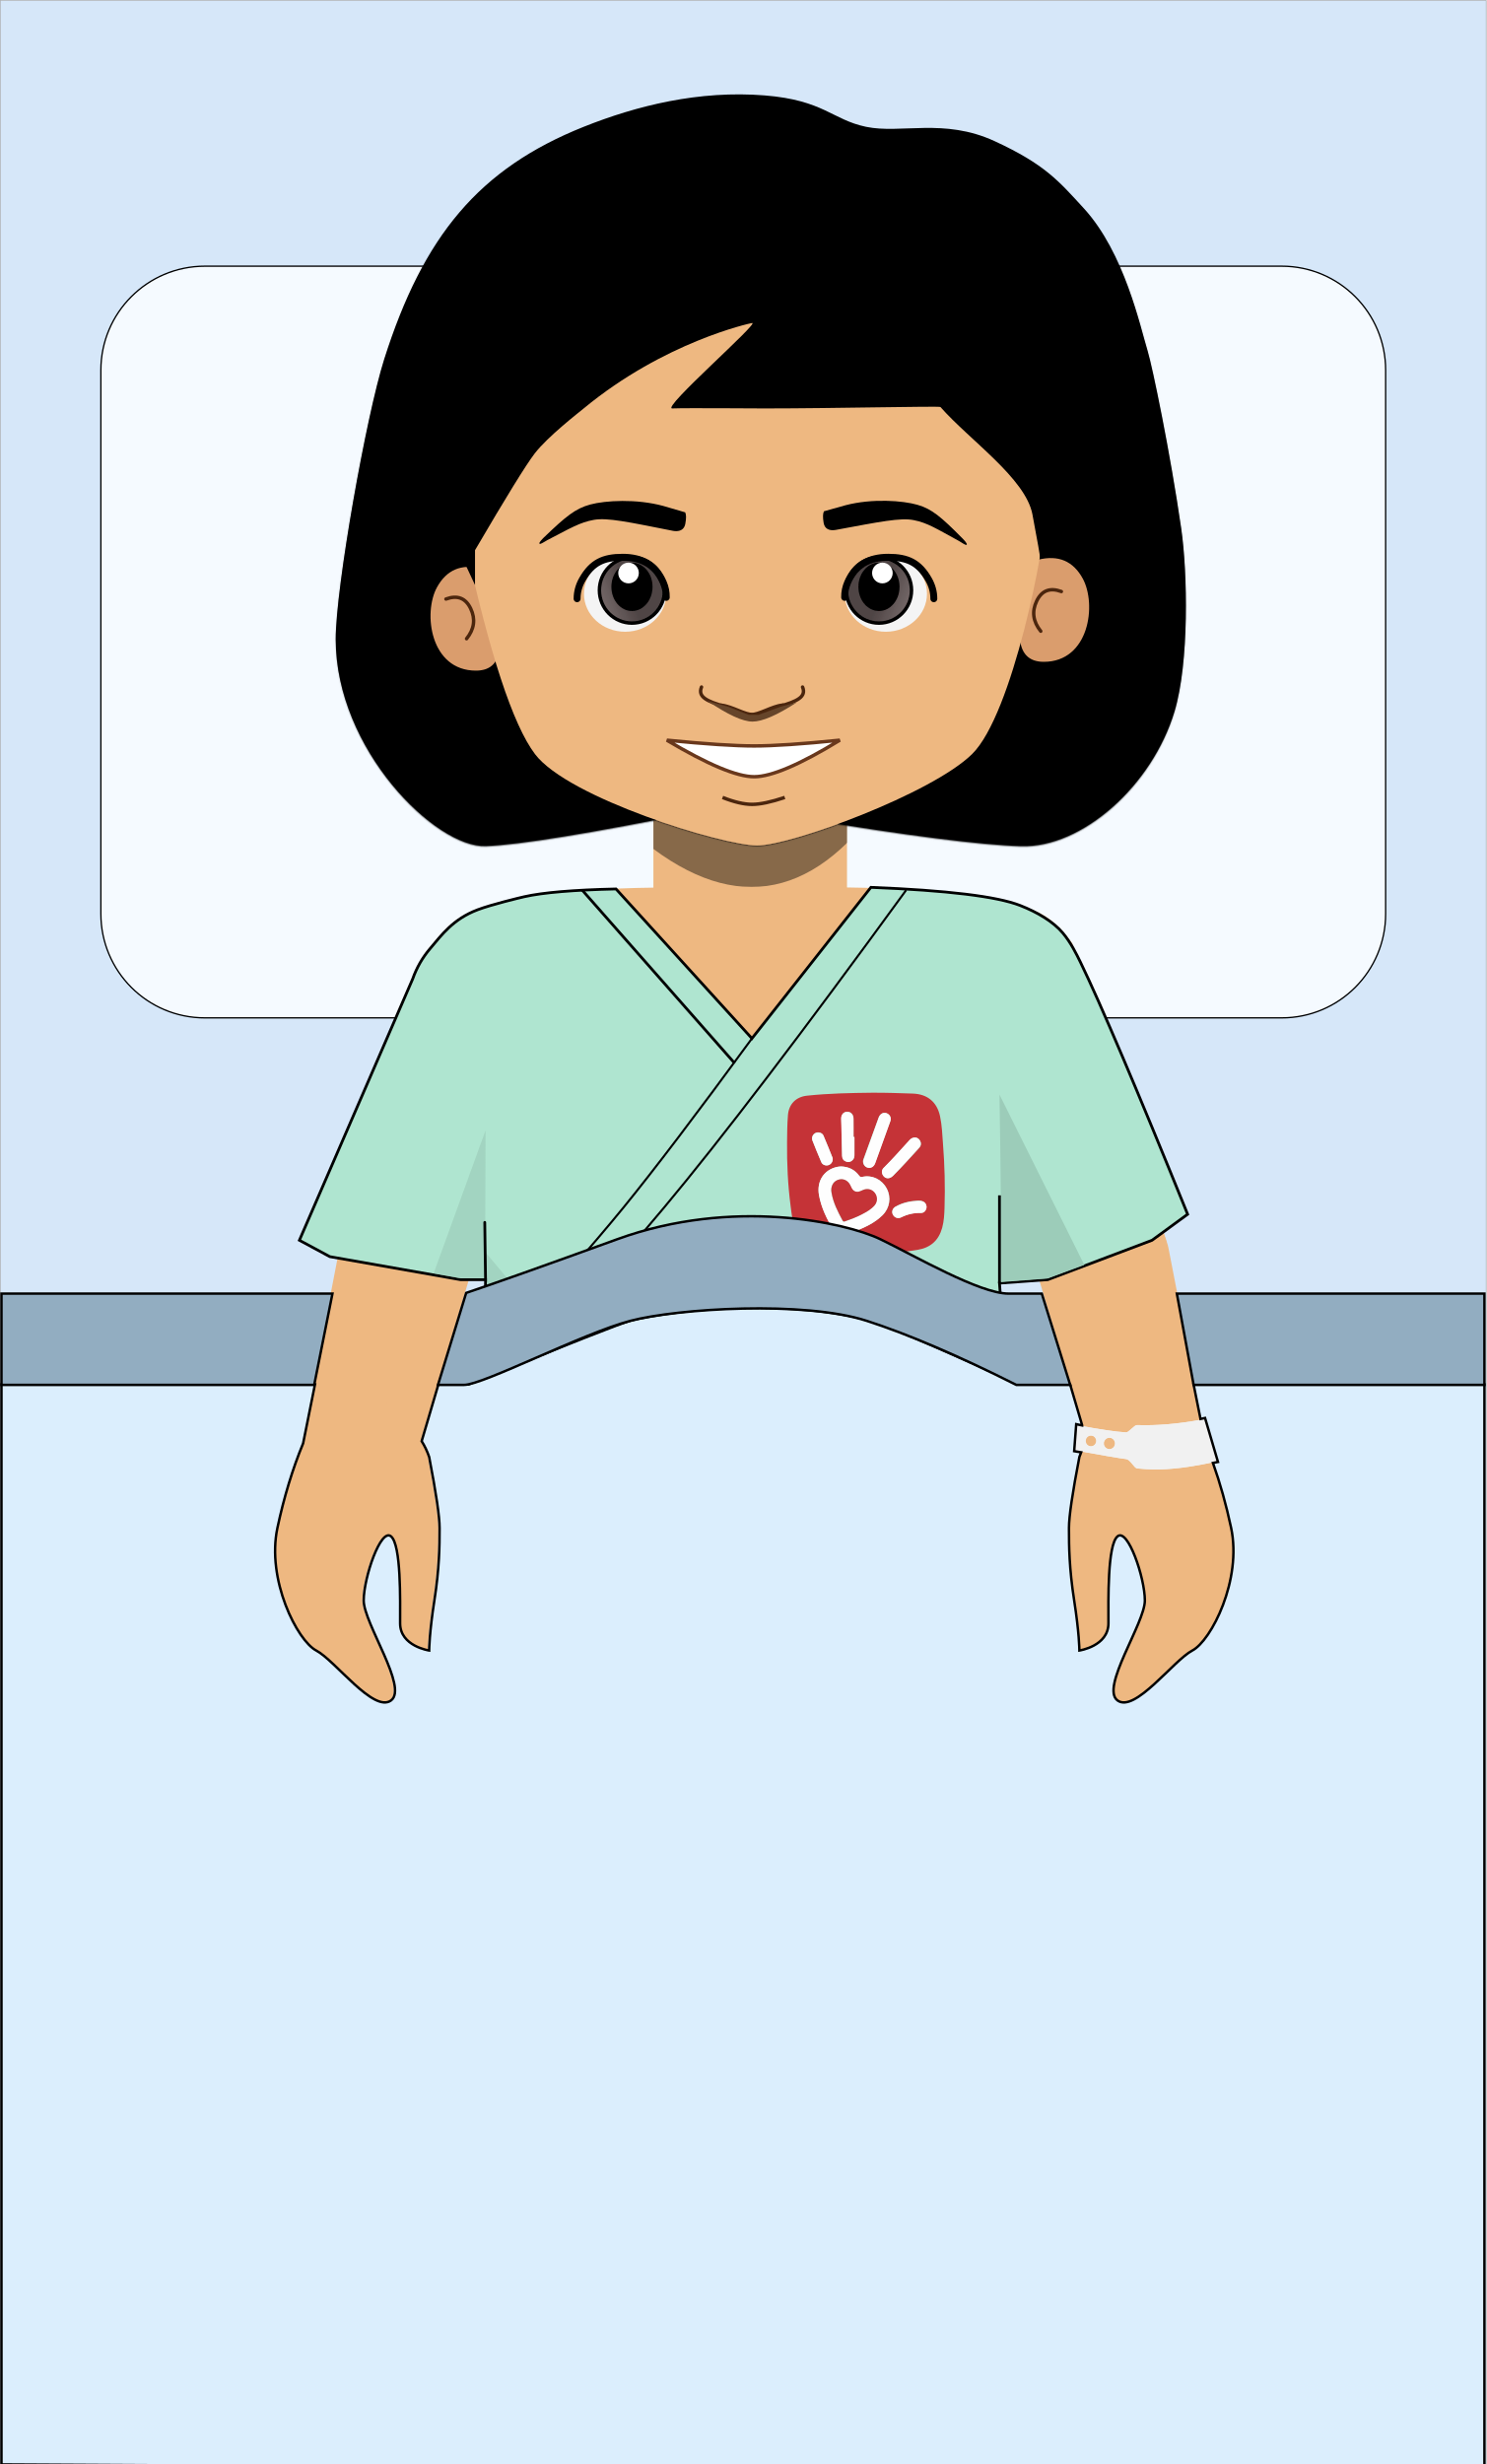
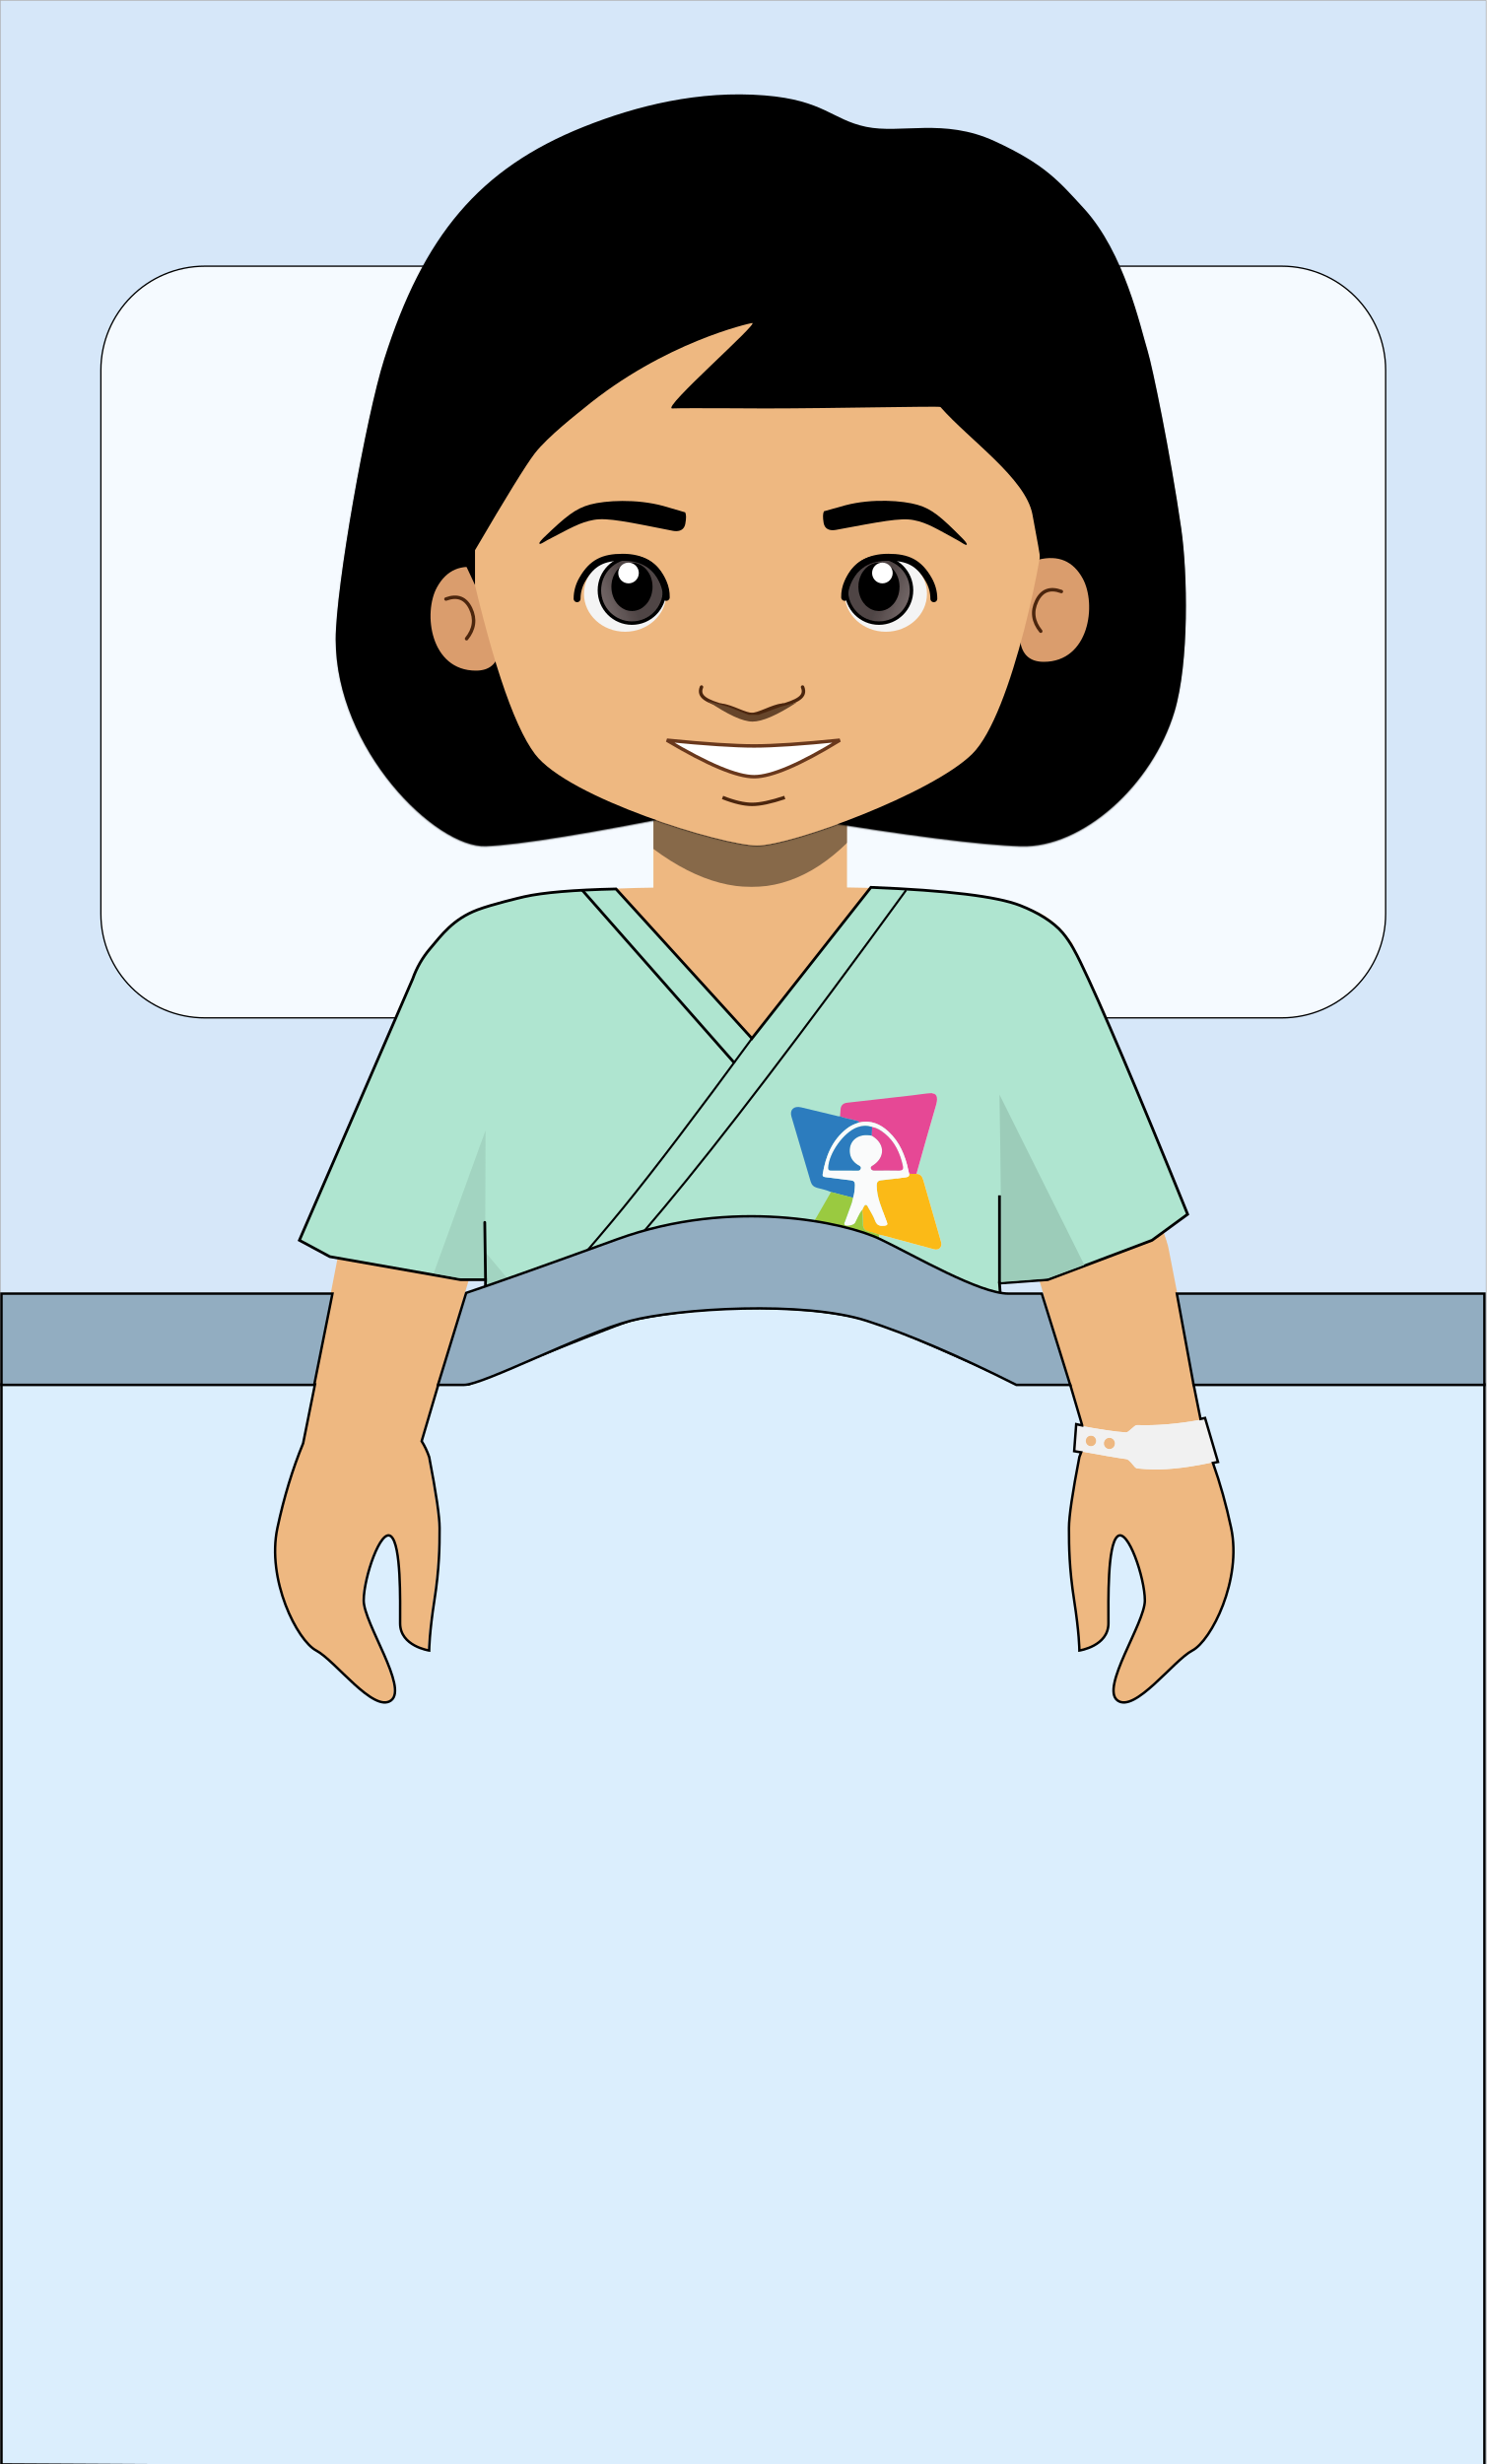
<svg xmlns="http://www.w3.org/2000/svg" xmlns:xlink="http://www.w3.org/1999/xlink" width="100%" height="100%" viewBox="0 0 3024 5012" version="1.1">
  <defs>
    <path d="M0,0 L393.893,0 L393.893,323.327 C324.68,386.718 258.525,418.413 195.429,418.413 C132.332,418.413 67.189,386.718 0,323.327 L0,0 Z" id="path-1" />
    <filter x="-0.7%" y="-0.8%" width="101.4%" height="101.6%" filterUnits="objectBoundingBox" id="filter-3">
      <feOffset dx="0" dy="2" in="SourceAlpha" result="shadowOffsetOuter1" />
      <feGaussianBlur stdDeviation="2" in="shadowOffsetOuter1" result="shadowBlurOuter1" />
      <feColorMatrix values="0 0 0 0 0   0 0 0 0 0   0 0 0 0 0  0 0 0 0.5 0" type="matrix" in="shadowBlurOuter1" result="shadowMatrixOuter1" />
      <feMerge>
        <feMergeNode in="shadowMatrixOuter1" />
        <feMergeNode in="SourceGraphic" />
      </feMerge>
    </filter>
    <linearGradient x1="113.36%" y1="89.585%" x2="50%" y2="64.002%" id="linearGradient-4">
      <stop stop-color="#877A7A" offset="0%" />
      <stop stop-color="#4F4545" offset="100%" />
    </linearGradient>
    <path d="M644.137,3.286 L920.695,307.413 L1162.74,0 C1317.797,6.153 1418.967,18.435 1466.251,36.848 C1501.159,50.441 1533.815,69.798 1553.247,92.972 C1569.219,112.021 1580.633,135.016 1589.187,152.601 C1629.292,235.05 1701.923,405.84 1807.082,664.974 L1734.676,717.873 L1522.464,798.058 L1424.306,805.062 C1443.768,1064.789 1457.75,1281.362 1466.251,1454.779 C1474.751,1628.196 1484.12,1887.983 1494.357,2234.14 C1239.733,2265.43 1091.758,2281.075 1050.431,2281.075 C988.441,2281.075 865.809,2281.075 819.802,2281.075 C789.131,2281.075 639.23,2265.43 370.099,2234.14 C369.065,1885.935 369.065,1626.148 370.099,1454.779 C371.133,1283.41 374.022,1064.503 378.765,798.058 L327.94,798.058 L61.855,751.187 L0,717.873 L230.457,186.386 C238.59,163.433 250.406,142.847 265.905,124.63 C289.153,97.304 312.344,64.543 362.807,45.531 C391.068,34.883 448.061,21.188 457.515,19.067 C495.783,10.48 557.99,5.22 644.137,3.286 Z" id="path-5" />
  </defs>
  <g id="Teammates_Atlanta_Characters_Child4_Bed_Full" stroke="none" stroke-width="1" fill="none" fill-rule="evenodd">
    <g id="Bed" transform="translate(0, 0.392751)">
      <rect id="Rectangle" stroke="#979797" fill="#D6E7F9" x="0.5" y="0.5" width="3023" height="5014" />
      <g id="Group-7" transform="translate(3, 191.6072)">
        <rect id="Rectangle" stroke="#000000" stroke-width="2.678" fill="#F5FAFF" x="202.233" y="349.441" width="2613.794" height="1528.992" rx="211.542" />
        <g id="Child_4-Copy-2" transform="translate(321, 0)">
          <g id="Body" transform="translate(233, 0)">
            <g id="Neck" transform="translate(772.3197, 1415.263)">
              <mask id="mask-2" fill="white">
                <use xlink:href="#path-1" />
              </mask>
              <use id="Rectangle" fill="#EEB881" xlink:href="#path-1" />
              <path d="M-77.372,-84.346 L429.062,-84.346 L437.027,59.415 C363.593,151.096 284.445,196.936 199.58,196.936 C114.716,196.936 24.743,151.096 -70.338,59.415 L-77.372,-84.346 Z" id="Rectangle" fill="#000000" opacity="0.43" style="mix-blend-mode: multiply;" mask="url(#mask-2)" />
            </g>
            <g id="Head" filter="url(#filter-3)" transform="translate(126.018, 0)">
              <g>
                <path d="M872.915,2.132 C738.794,-8.716 611.393,23.246 504.528,65.947 C292.063,150.842 178.485,287.151 98.64,538.712 C61.929,654.375 0,1002.931 0,1108.035 C0,1332.021 203.289,1532.729 305.431,1528.828 C373.526,1526.228 517.708,1502.851 737.977,1458.698 L790.85,538.712 L853.932,422.244 L1186.938,589.603 L951.154,1472.662 C1163.189,1507.609 1310.864,1526.383 1394.18,1528.983 C1519.153,1532.883 1661.503,1405.147 1706.532,1254.703 C1736.28,1155.318 1733.193,973.549 1719.972,882.174 C1697.755,728.625 1661.36,553.095 1651.793,521.829 C1636.793,472.805 1604.851,322.112 1521.713,231.582 C1471.29,176.676 1443.194,142.401 1340.149,94.977 C1237.104,47.552 1149.649,80.851 1078.797,65.947 C1009.751,51.422 993.025,11.847 872.915,2.132 Z" id="Hair" fill="#000000" />
                <g transform="translate(192.8783, 324.3251)">
                  <g id="Ear_L" transform="translate(0, 636.7261)">
                    <path d="M102.866,3.17 C62.584,-6.565 32.731,6.121 13.308,41.228 C-15.826,93.889 -0.396,211.079 92.349,211.079 C154.179,211.079 157.684,141.776 102.866,3.17 Z" id="Path-2" fill="#DA9D6D" />
                    <path d="M45.741,146.16 C29.97,126.613 27.202,106.147 37.436,84.763 C47.671,63.38 64.414,56.939 87.665,65.443" id="Path-8-Copy" stroke="#4C250F" stroke-width="7.03" stroke-linecap="round" transform="translate(59.52989, 103.9869) scale(-1, 1) translate(-59.52989, -103.9869) " />
                  </g>
                  <g id="Ear_R" transform="translate(1198.461, 618.8106)">
                    <path d="M102.866,3.17 C62.584,-6.565 32.731,6.121 13.308,41.228 C-15.826,93.889 -0.396,211.079 92.349,211.079 C154.179,211.079 157.684,141.776 102.866,3.17 Z" id="Path-2-Copy" fill="#DA9D6D" transform="translate(70.75428, 105.5393) scale(-1, 1) translate(-70.75428, -105.5393) " />
                    <path d="M43.027,148.8 C27.256,129.253 24.488,108.787 34.723,87.403 C44.957,66.02 61.7,59.58 84.952,68.083" id="Path-8" stroke="#4C250F" stroke-width="7.03" stroke-linecap="round" />
                  </g>
                  <g transform="translate(63.87596, 0)" fill="#EEB881" id="Path">
                    <path d="M5.556,582.003 C55.861,812.703 103.557,957.898 148.646,1017.585 C216.279,1107.117 530.926,1203.399 600.441,1203.399 C669.957,1203.399 955.548,1098.286 1037.875,1017.585 C1120.201,936.884 1187.626,591.523 1187.626,521.805 C1187.626,452.088 1195.355,0 569.55,0 C152.347,0 -35.651,194.001 5.556,582.003 Z" />
                  </g>
                </g>
                <path d="M283.388,998.019 L283.388,927.129 C346.668,819.025 387.106,753.502 404.702,730.558 C431.096,696.143 494.218,647.312 504.513,638.8 C667.816,503.781 841.878,465.76 847.034,465.03 C864.24,462.594 661.06,639.763 684.715,638.8 C713.532,637.628 851.782,638.8 872.915,638.8 C1013.744,638.8 1228.365,633.689 1230.28,635.872 C1289.136,702.925 1403.596,781.033 1417.427,854.332 C1427.791,909.257 1433.052,939.226 1433.21,944.24 L1438.2,944.24 L1507.756,786.964 L1223.33,275.826 L442.415,208.995 L221.895,560.613 L194.239,807.416 L283.388,998.019 Z" id="BANGS" fill="#000000" />
              </g>
              <g id="LowerLip" transform="translate(786.9779, 1430.098)" stroke="#4C250F" stroke-width="7.03">
                <path d="M0,0 C23.705,9.37 43.738,14.054 60.098,14.054 C76.458,14.054 98.628,9.37 126.609,0" id="Path-4" />
              </g>
              <g id="Expression-Neutral" transform="translate(403.7557, 799.0208)">
                <g id="Mouth_Neutral" transform="translate(269.9229, 514.5795)" fill="#FFFFFF" stroke="#69381D" stroke-width="7.028">
                  <path d="M0,0 C78.777,7.804 137.979,11.705 177.604,11.705 C217.23,11.705 275.334,7.804 351.918,0 C270.842,49.558 212.737,74.336 177.604,74.336 C142.471,74.336 83.27,49.558 0,0 Z" id="Path-3" />
                </g>
                <g id="Eyes_Neutral" transform="translate(87.29828, 139.3842)">
                  <g id="Eye_R" transform="translate(544.3257, 0)">
                    <g id="Group-2" transform="translate(0.015118, 0)">
                      <ellipse id="Oval" fill="#F4F4F4" cx="83.742" cy="77.317" rx="83.742" ry="77.317" />
                      <ellipse id="Oval" stroke="#000000" stroke-width="7.039" fill="url(#linearGradient-4)" cx="69.785" cy="70.289" rx="66.266" ry="66.769" />
                      <ellipse id="Oval" fill="#000000" cx="69.785" cy="63.26" rx="41.871" ry="49.202" />
                      <ellipse id="Oval" fill="#FFFFFF" cx="76.764" cy="35.144" rx="20.936" ry="21.087" />
                    </g>
                    <path d="M0.017,84.695 C-0.211,74.195 1.846,63.987 6.188,54.071 C21.534,19.029 49.169,3.114 88.656,3.114 C128.144,3.114 150.901,13.84 170.623,47.975 C177.836,60.458 181.442,73.62 181.442,87.46" id="Path-17" stroke="#000000" stroke-width="14.079" stroke-linecap="round" />
                  </g>
                  <g id="Eye_L" transform="translate(90.72095, 77.31736) scale(-1, 1) translate(-90.72095, -77.31736) ">
                    <g id="Group-2" transform="translate(0.015118, 0)">
                      <ellipse id="Oval" fill="#F4F4F4" cx="83.742" cy="77.317" rx="83.742" ry="77.317" />
                      <ellipse id="Oval" stroke="#000000" stroke-width="7.039" fill="url(#linearGradient-4)" cx="69.785" cy="70.289" rx="66.266" ry="66.769" />
                      <ellipse id="Oval" fill="#000000" cx="69.785" cy="63.26" rx="41.871" ry="49.202" />
                      <ellipse id="Oval" fill="#FFFFFF" cx="76.764" cy="35.144" rx="20.936" ry="21.087" />
                    </g>
                    <path d="M0.017,84.695 C-0.211,74.195 1.846,63.987 6.188,54.071 C21.534,19.029 49.169,3.114 88.656,3.114 C128.144,3.114 150.901,13.84 170.623,47.975 C177.836,60.458 181.442,73.62 181.442,87.46" id="Path-17" stroke="#000000" stroke-width="14.079" stroke-linecap="round" />
                  </g>
                </g>
                <g id="Eyebrows_Neutral" fill="#000000">
                  <g id="Brow-L" transform="translate(156.9201, 70.06528) rotate(-10) translate(-156.9201, -70.06528) translate(5.042564, 27.73157)">
                    <path d="M0.582,49.781 C-0.866,54.534 0.387,62.151 4.34,72.632 C10.269,88.355 24.658,85.186 32.173,82.278 C117.763,49.147 157.972,32.582 186.129,32.582 C215.016,32.582 235.466,40.749 286.586,56.726 C293.548,58.902 301.202,63.078 303.381,61.298 C305.56,59.518 297.755,53.639 291.987,49.781 C240.938,15.642 219.076,3.306 187.894,0.557 C156.713,-2.192 93.665,4.888 41.794,29.435 C37.36,31.533 23.623,38.315 0.582,49.781 Z" id="Path-5-Copy-3" transform="translate(151.8776, 42.33371) scale(-1, 1) translate(-151.8776, -42.33371) " />
                  </g>
                  <g id="Brow-R" transform="translate(737.0426, 70.06528) rotate(11) translate(-737.0426, -70.06528) translate(587.6548, 27.73157)">
                    <path d="M0.572,49.781 C-0.851,54.534 0.381,62.151 4.269,72.632 C10.101,88.355 24.254,85.186 31.645,82.278 C115.832,49.147 155.382,32.582 183.078,32.582 C211.492,32.582 231.606,40.749 281.888,56.726 C288.736,58.902 296.264,63.078 298.408,61.298 C300.551,59.518 292.874,53.639 287.2,49.781 C236.988,15.642 215.484,3.306 184.814,0.557 C154.144,-2.192 92.13,4.888 41.108,29.435 C36.748,31.533 23.236,38.315 0.572,49.781 Z" id="Path-5-Copy-3" />
                  </g>
                </g>
              </g>
              <g id="Nose" transform="translate(742.2964, 1205.501)">
                <path d="M1.883,0 C-6.163,19.681 11.876,28.942 50.247,39.675 C63.121,43.276 81.27,55.727 101.043,56.222 C119.219,56.677 143.862,39.333 167.485,36.533" id="Path-6" stroke="#4C250F" stroke-width="7.039" stroke-linecap="round" />
                <path d="M43.758,0 C35.695,19.681 53.773,28.942 92.23,39.674 C105.133,43.276 123.323,55.727 143.14,56.222 C161.356,56.677 185.681,39.632 209.356,36.832" id="Path-6-Copy" stroke="#4C250F" stroke-width="7.039" stroke-linecap="round" transform="translate(125.6136, 28.1154) scale(-1, 1) translate(-125.6136, -28.1154) " />
                <path d="M13.957,28.115 C55.167,56.231 85.731,70.289 105.648,70.289 C125.565,70.289 155.482,57.338 195.399,31.437 L163.554,39.794 L117.825,56.521 L97.918,56.521 L55.224,39.794 L13.957,28.115 Z" id="Path-9" fill="#664429" />
              </g>
            </g>
            <g transform="translate(0, 1612.07)">
              <g transform="translate(344.4352, 0)" fill="#EEB881" id="Combined-Shape">
                <path d="M644.751,0 L644.77,0.009 C931.306,0.232 960.01,5.068 1042.657,12.399 C1127.297,19.907 1182.417,36.756 1210.176,52.035 C1296.881,99.757 1274.707,231.171 1225.963,345.966 C1177.218,460.762 1133.379,460.762 1133.379,523.851 L1133.379,937.614 C1133.379,1014.331 1142.726,1174.05 1161.418,1416.771 L1161.987,1424.151 C1166.399,1481.253 1127.203,1532.553 1070.949,1543.304 C875.101,1580.732 733.034,1600.816 644.748,1603.556 L644.751,1603.878 L644.06,1603.881 C640.939,1603.881 637.735,1603.854 634.45,1603.801 C631.156,1603.854 627.952,1603.881 624.831,1603.881 L624.14,1603.878 L624.143,1603.556 C535.857,1600.816 393.79,1580.732 197.942,1543.304 C141.688,1532.553 102.492,1481.253 106.904,1424.151 L107.473,1416.771 C126.165,1174.05 135.512,1014.331 135.512,937.614 L135.512,523.851 C135.512,460.762 91.673,460.762 42.928,345.966 C-5.816,231.171 -27.99,99.757 58.715,52.035 C86.474,36.756 141.594,19.907 226.234,12.399 C308.881,5.068 337.585,0.232 624.121,0.009 L624.139,0 L632.698,0.002 C633.286,0.002 633.873,0.002 634.458,0.003 L636.193,0.002 L644.751,0 Z" />
              </g>
              <g id="Leg-R" transform="translate(1052.546, 1012.155)" fill="#EEB881">
                <path d="M425.763,79.571 C431.22,131.7 467.575,410.142 465.251,487.376 C460.137,657.379 445.903,893.765 422.548,1196.532 C423.031,1190.277 423.51,1184.045 423.985,1177.841 C423.325,1140.278 403.335,1269.566 286.757,1269.566 C207.664,1269.566 150.451,1223.952 115.12,1132.725 L115.998,1134.967 L115.82,1135.76 C115.101,1138.94 114.344,1142.137 113.569,1145.404 L113.844,1144.244 C114.512,1141.426 115.165,1138.655 115.789,1135.898 L115.998,1134.967 L116.098,1134.521 C120.397,1115.25 123.191,1096.377 120.046,1066.111 C115.054,1018.069 103.096,930.339 84.172,802.919 L1.185,233.261 C-6.912,177.68 27.233,124.643 81.18,109.005 L324.15,38.576 C341.699,33.489 357.745,24.203 370.899,11.522 C399.808,-16.345 418.096,6.338 425.763,79.571 Z" id="Combined-Shape" />
                <path d="M291.787,1012.254 C408.501,1012.254 423.534,1131.687 423.991,1177.773 L423.991,1177.759 C411.743,1337.695 396.903,1516.496 379.471,1714.163 C374.859,1766.449 334.7,1808.595 282.698,1815.725 L259.794,1818.865 C200.592,1826.984 146.019,1785.572 137.901,1726.371 C137.69,1724.838 137.513,1723.302 137.369,1721.762 C113.36,1465.442 101.356,1307.416 101.356,1247.685 C101.356,1183.56 111.695,1156.782 117.519,1127.849 C156.221,1050.785 214.311,1012.254 291.787,1012.254 Z" id="Combined-Shape" />
                <path d="M124.094,1816.392 C128.257,1853.152 144.061,1928.035 165.343,1958.303 C199.219,2006.483 262.103,1997.77 315.889,2062.133 C403.467,2166.932 464.919,2180.463 516.047,2180.893 C567.175,2181.317 622.196,2133.312 629.21,2124.63 C654.53,2093.293 655.081,2086.527 654.646,2031.013 C654.318,1989.064 600.088,1950.478 581.857,1927.092 C569.277,1910.956 562.822,1912.204 513.684,1878.993 C439.925,1829.143 386.904,1761.188 354.621,1675.127 C352.922,1670.598 346.42,1570.219 208.639,1599.204 C142.272,1613.166 113.804,1671.39 112.013,1717.997 C111.006,1744.194 122.539,1802.661 124.094,1816.392 Z" id="Path-9-Copy-2" transform="translate(383.337, 1887.426) rotate(7) translate(-383.337, -1887.426) " />
              </g>
              <g id="Leg-L" transform="translate(553.3959, 2118.042) scale(-1, 1) translate(-553.3959, -2118.042) translate(209.1575, 1012.155)" fill="#EEB881">
                <path d="M425.763,79.571 C431.22,131.7 467.575,410.142 465.251,487.376 C460.137,657.379 445.903,893.765 422.548,1196.532 C423.031,1190.277 423.51,1184.045 423.985,1177.841 C423.325,1140.278 403.335,1269.566 286.757,1269.566 C207.664,1269.566 150.451,1223.952 115.12,1132.725 L115.998,1134.967 L115.82,1135.76 C115.101,1138.94 114.344,1142.137 113.569,1145.404 L113.844,1144.244 C114.512,1141.426 115.165,1138.655 115.789,1135.898 L115.998,1134.967 L116.098,1134.521 C120.397,1115.25 123.191,1096.377 120.046,1066.111 C115.054,1018.069 103.096,930.339 84.172,802.919 L1.185,233.261 C-6.912,177.68 27.233,124.643 81.18,109.005 L324.15,38.576 C341.699,33.489 357.745,24.203 370.899,11.522 C399.808,-16.345 418.096,6.338 425.763,79.571 Z" id="Combined-Shape" />
                <path d="M291.787,1012.254 C408.501,1012.254 423.534,1131.687 423.991,1177.773 L423.991,1177.759 C411.743,1337.695 396.903,1516.496 379.471,1714.163 C374.859,1766.449 334.7,1808.595 282.698,1815.725 L259.794,1818.865 C200.592,1826.984 146.019,1785.572 137.901,1726.371 C137.69,1724.838 137.513,1723.302 137.369,1721.762 C113.36,1465.442 101.356,1307.416 101.356,1247.685 C101.356,1183.56 111.695,1156.782 117.519,1127.849 C156.221,1050.785 214.311,1012.254 291.787,1012.254 Z" id="Combined-Shape" />
                <path d="M124.094,1816.392 C128.257,1853.152 144.061,1928.035 165.343,1958.303 C199.219,2006.483 262.103,1997.77 315.889,2062.133 C403.467,2166.932 464.919,2180.463 516.047,2180.893 C567.175,2181.317 622.196,2133.312 629.21,2124.63 C654.53,2093.293 655.081,2086.527 654.646,2031.013 C654.318,1989.064 600.088,1950.478 581.857,1927.092 C569.277,1910.956 562.822,1912.204 513.684,1878.993 C439.925,1829.143 386.904,1761.188 354.621,1675.127 C352.922,1670.598 346.42,1570.219 208.639,1599.204 C142.272,1613.166 113.804,1671.39 112.013,1717.997 C111.006,1744.194 122.539,1802.661 124.094,1816.392 Z" id="Path-9-Copy-2" transform="translate(383.337, 1887.426) rotate(7) translate(-383.337, -1887.426) " />
              </g>
              <g id="Sock_Green" transform="translate(263.914, 2640.055)">
                <g id="Sock-L" transform="translate(252.8115, 283.8585) scale(-1, 1) translate(-252.8115, -283.8585) translate(0, 0)">
                  <path d="M252.885,52.447 C275.014,138.644 318.732,210.202 384.035,267.12 C428.714,306.063 435.267,305.611 445.775,323.156 C461.005,348.584 510.078,393.481 505.296,435.148 C498.969,490.289 497.599,496.935 468.678,524.947 C460.666,532.707 400.267,573.64 349.624,566.99 C298.981,560.333 239.697,539.419 165.62,424.754 C120.125,354.331 56.713,355.316 28.989,303.379 C11.572,270.75 5.019,194.516 5.367,157.531 C5.493,144.167 1.456,88.121 4.984,61.056 C3.254,42.381 1.593,24.264 6.52589094e-13,6.707 C26.775,24.911 65.741,34.012 116.897,34.012 C173.994,34.012 220.846,22.675 257.455,2.20934382e-13 C255.953,17.328 254.429,34.811 252.885,52.447 Z" id="Combined-Shape" fill="#DAECE5" />
                  <path d="M252.885,52.447 C253.94,56.557 255.045,60.634 256.198,64.678 C225.287,81.658 184.278,90.055 133.223,90.055 C84.822,90.055 41.843,82.509 4.331,67.374 C4.512,65.132 4.728,63.018 4.984,61.056 C4.674,57.706 4.366,54.373 4.06,51.059 C41.049,67.082 84.084,75.114 133.223,75.114 C184.401,75.114 224.364,66.402 253.171,49.195 C253.075,50.277 252.98,51.362 252.885,52.447 Z" id="Combined-Shape" fill="#9CCCB9" fill-rule="nonzero" />
                </g>
                <g id="Sock-R" transform="translate(918.7081, 0)">
                  <path d="M252.885,52.447 C275.014,138.644 318.732,210.202 384.035,267.12 C428.714,306.063 435.267,305.611 445.775,323.156 C461.005,348.584 510.078,393.481 505.296,435.148 C498.969,490.289 497.599,496.935 468.678,524.947 C460.666,532.707 400.267,573.64 349.624,566.99 C298.981,560.333 239.697,539.419 165.62,424.754 C120.125,354.331 56.713,355.316 28.989,303.379 C11.572,270.75 5.019,194.516 5.367,157.531 C5.493,144.167 1.456,88.121 4.984,61.056 C3.254,42.381 1.593,24.264 -4.53859172e-13,6.707 C26.775,24.911 65.741,34.012 116.897,34.012 C173.994,34.012 220.846,22.675 257.455,2.20934382e-13 C255.953,17.328 254.429,34.811 252.885,52.447 Z" id="Combined-Shape" fill="#DAECE5" />
                  <path d="M252.885,52.447 C253.94,56.557 255.045,60.634 256.198,64.678 C225.287,81.658 184.278,90.055 133.223,90.055 C84.822,90.055 41.843,82.509 4.331,67.374 C4.512,65.132 4.728,63.018 4.984,61.056 C4.674,57.706 4.366,54.373 4.06,51.059 C41.049,67.082 84.084,75.114 133.223,75.114 C184.401,75.114 224.364,66.402 253.171,49.195 C253.075,50.277 252.98,51.362 252.885,52.447 Z" id="Combined-Shape" fill="#9CCCB9" fill-rule="nonzero" />
                </g>
              </g>
              <g id="Arm_L" transform="translate(1328.112, 11.51188)">
                <path d="M159.414,124.428 C188.143,53.821 199.352,1.514 319.682,29.147 C355.362,37.34 383.084,71.165 402.847,130.62 L402.847,130.62 L397.838,755.983 C397.341,818.106 346.577,868.064 284.454,867.566 C279.797,867.529 275.147,867.202 270.531,866.589 L225.583,860.613 C169.021,853.094 127.049,804.417 127.933,747.364 L133.816,367.83 L133.816,367.83 C131.73,252.634 140.262,171.5 159.414,124.428 Z" id="Rectangle" fill="#EEB881" transform="translate(264.6147, 452.5023) rotate(-18) translate(-264.6147, -452.5023) " />
                <path d="M367.797,637.045 L413.785,635.027 C475.851,632.304 528.372,680.41 531.096,742.475 C531.197,744.779 531.227,747.085 531.186,749.391 L524.994,1100.37 C523.92,1161.243 473.702,1209.719 412.83,1208.645 C411.844,1208.628 410.858,1208.597 409.873,1208.553 L395.838,1207.929 C339.213,1205.409 293.309,1161.153 288.721,1104.658 L260.61,758.53 C255.581,696.609 301.701,642.335 363.622,637.306 C365.012,637.193 366.404,637.106 367.797,637.045 Z" id="Rectangle-Copy-3" fill="#EEB881" transform="translate(392.2278, 921.6856) rotate(-12) translate(-392.2278, -921.6856) " />
                <path d="M312.302,1148.098 C298.165,1221.214 291.097,1269.234 291.097,1292.159 C291.097,1326.546 291.097,1371.93 301.699,1439.984 C312.302,1508.038 312.302,1541.693 312.302,1541.693 C312.302,1541.693 371.421,1532.967 371.421,1486.475 C371.421,1439.984 369.095,1326.916 389.977,1309.537 C410.858,1292.159 445.566,1393.493 445.566,1439.984 C445.566,1486.475 354.504,1617.354 389.977,1643.279 C425.449,1669.205 503.609,1561.951 542.219,1541.693 C580.829,1521.435 643.697,1397.898 621.123,1292.159 C606.074,1221.666 585.756,1157.677 560.168,1100.192 C535.873,1044.274 491.768,1020.906 427.854,1030.087 C363.939,1039.268 325.422,1078.605 312.302,1148.098 Z" id="Path-7" fill="#EEB881" />
                <g id="HospitalBracelet" transform="translate(301.8879, 1070.418)" fill="#F1F1F1">
                  <path d="M266.764,0 L292,86.048 C238.498,98.184 193.977,103.804 158.437,102.908 C149.231,102.676 138.792,102.034 127.12,100.983 C121.15,100.446 113.653,83.081 104.629,81.917 C88.219,79.8 53.343,73.84 0,64.036 L4.315,12.758 C50.443,21.539 83.881,26.492 104.629,27.618 C109.797,27.899 121.612,12.607 126.528,12.758 C132.263,12.934 137.826,13.022 143.217,13.022 C181.06,13.022 222.242,8.682 266.764,0 Z M70.56,38.449 C64.153,38.449 58.959,43.659 58.959,50.086 C58.959,56.514 64.153,61.724 70.56,61.724 C76.967,61.724 82.161,56.514 82.161,50.086 C82.161,43.659 76.967,38.449 70.56,38.449 Z M33,34 C26.925,34 22,38.925 22,45 C22,51.075 26.925,56 33,56 C39.075,56 44,51.075 44,45 C44,38.925 39.075,34 33,34 Z" id="Combined-Shape" />
                </g>
              </g>
              <g id="Arm_L-Copy" transform="translate(312.9682, 835.1651) scale(-1, 1) translate(-312.9682, -835.1651) translate(0, 11.52154)" fill="#EEB881">
                <path d="M159.463,124.419 C188.191,53.812 199.4,1.504 319.73,29.137 C355.41,37.331 383.132,71.155 402.896,130.611 L402.896,130.611 L397.887,755.974 C397.389,818.097 346.625,868.054 284.502,867.556 C279.846,867.519 275.196,867.193 270.58,866.579 L225.632,860.604 C169.07,853.084 127.097,804.407 127.981,747.354 L133.864,367.82 L133.864,367.82 C131.778,252.624 140.311,171.49 159.463,124.419 Z" id="Rectangle" transform="translate(264.6632, 452.4926) rotate(-18) translate(-264.6632, -452.4926) " />
                <path d="M367.845,637.036 L413.834,635.018 C475.899,632.294 528.421,680.4 531.144,742.466 C531.245,744.769 531.275,747.076 531.235,749.381 L525.043,1100.36 C523.969,1161.233 473.751,1209.709 412.878,1208.635 C411.892,1208.618 410.907,1208.587 409.922,1208.544 L395.886,1207.919 C339.262,1205.399 293.357,1161.143 288.769,1104.649 L260.658,758.52 C255.629,696.599 301.75,642.326 363.671,637.297 C365.06,637.184 366.452,637.097 367.845,637.036 Z" id="Rectangle-Copy-3" transform="translate(392.2762, 921.6759) rotate(-12) translate(-392.2762, -921.6759) " />
                <path d="M312.35,1148.089 C298.214,1221.204 291.145,1269.225 291.145,1292.149 C291.145,1326.536 291.145,1371.921 301.748,1439.975 C312.35,1508.029 312.35,1541.684 312.35,1541.684 C312.35,1541.684 371.469,1532.957 371.469,1486.466 C371.469,1439.975 369.144,1326.906 390.025,1309.528 C410.906,1292.149 445.614,1393.483 445.614,1439.975 C445.614,1486.466 354.552,1617.344 390.025,1643.27 C425.498,1669.195 503.657,1561.942 542.267,1541.684 C580.877,1521.425 643.745,1397.888 621.172,1292.149 C606.122,1221.657 585.804,1157.668 560.216,1100.182 C535.921,1044.264 491.817,1020.896 427.902,1030.077 C363.988,1039.259 325.47,1078.596 312.35,1148.089 Z" id="Path-7" />
              </g>
            </g>
          </g>
          <g id="Gown_Green" transform="translate(285.0994, 1612.937)">
            <mask id="mask-6" fill="white">
              <use xlink:href="#path-5" />
            </mask>
            <use id="Path-5" stroke="#000000" stroke-width="5.623" fill="#AFE5D0" xlink:href="#path-5" />
            <path d="M159.603,2253.681 L178.668,2281.074 L157.554,2281.075 L159.603,2253.681 Z M378.765,494.333 L377.945,741.573 L510.631,899.933 L510.631,1153.727 L547.662,1658.304 L819.802,2111.948 L935.848,2278.32 L810.994,2277.917 L752.137,2273.326 L684.832,2266.607 L372.826,2231.472 C372.639,2064.771 372.541,1922.977 372.534,1806.087 L372.534,1777.384 C372.541,1664.646 372.639,1576.813 372.826,1513.886 C373.179,1395.092 374.607,1287.669 375.148,1201.08 C375.609,1127.275 376.344,1062.127 377.126,1007.966 C378.228,931.588 379.787,860.664 381.803,795.196 L326.509,795.196 L273.142,785.191 L378.765,494.333 Z" id="Combined-Shape" fill="#9CCCB9" opacity="0.677" mask="url(#mask-6)" />
            <path d="M1426.975,803.14 C1427.29,728.829 1427.29,669.171 1426.975,624.166 C1426.66,579.161 1425.771,511.638 1424.306,421.595 L1596.934,768.141 L1522.247,795.658 L1426.975,803.14 Z" id="Path-64" fill="#9CCCB9" mask="url(#mask-6)" />
            <g id="Group-5" mask="url(#mask-6)" stroke="#000000">
              <g transform="translate(377.1258, 5.629305)">
                <path d="M857.309,0 C645.495,291.071 481.408,506.207 365.046,645.408 C248.684,784.61 127.002,918.57 0,1047.288 L0.819,967.195 C127.367,827.665 221.226,720.403 282.396,645.408 C343.566,570.414 430.624,455.872 543.569,301.783" id="Path-62" stroke-width="4.217" />
                <line x1="508.378" y1="352.145" x2="198.202" y2="3.12767221e-13" id="Path-63" stroke-width="5.623" />
              </g>
            </g>
            <g id="Group-16" mask="url(#mask-6)" stroke="#000000" stroke-width="5.623">
              <g transform="translate(357.6847, 626.5075)">
                <line x1="1066.621" y1="178.555" x2="1066.621" y2="0" id="Path-60" />
                <line x1="21.08" y1="175.123" x2="19.441" y2="55.008" id="Path-61" stroke-linecap="round" />
              </g>
            </g>
            <g id="Teammates_logo_3" mask="url(#mask-6)">
-               <g transform="translate(992.0879, 417.7346)" id="PhoenixChildren's">
-                 <path d="M173.535,0.006 C201.046,-0.078 228.525,0.769 256.004,1.772 C285.489,2.848 304.983,18.732 311.244,47.594 C315.278,66.195 315.791,85.214 317.285,104.086 C320.703,147.297 321.79,190.611 320.431,233.947 C320.003,247.657 319.323,261.367 315.634,274.774 C308.568,300.439 292.074,315.153 265.787,319.604 C231.368,325.425 196.677,327.588 161.85,327.891 C139.911,328.09 117.971,327.964 96.022,327.922 C84.493,327.891 73.1,326.595 61.937,323.669 C38.9,317.619 23.619,303.386 16.449,280.574 C11.306,264.22 9.508,247.239 7.282,230.373 C1.627,187.351 -0.348,144.099 0.049,100.742 C0.216,82.309 0.405,63.865 1.878,45.473 C3.666,23.048 18.33,8.428 40.593,6.056 C84.785,1.333 129.145,0.507 173.535,0.006 Z M110.059,150.024 C107.791,150.254 104.979,150.296 102.272,150.86 C75.034,156.576 59.951,180.046 65.093,208.46 C69.787,234.375 81.357,257.449 94.663,279.78 C99.952,288.662 108.46,291.787 118.4,288.735 C125.037,286.698 131.643,284.472 138.113,281.933 C158.578,273.897 178.49,264.92 194.492,249.11 C209.125,234.657 212.658,213.078 203.042,194.937 C193.165,176.316 173.4,166.796 153.154,171.216 C150.049,171.896 148.555,171.08 146.788,168.687 C137.82,156.576 125.612,150.557 110.069,150.024 L110.059,150.024 Z M154.418,138.707 C154.084,145.51 158.432,151.163 164.317,152.354 C170.818,153.671 176.525,150.181 179.159,142.981 C189.507,114.641 199.792,86.28 210.077,57.919 C212.261,51.91 210.014,45.766 204.61,42.641 C197.576,38.576 189.517,41.753 186.319,50.384 C175.804,78.85 165.498,107.388 155.129,135.906 C154.721,137.035 154.533,138.247 154.418,138.717 L154.418,138.707 Z M261.115,91.348 C255.575,91.379 252.408,93.626 249.596,96.667 C232.162,115.539 215.209,134.861 196.844,152.877 C192.674,156.963 192.297,162.815 195.234,167.768 C199.802,175.459 208.739,176.222 215.961,169.001 C225.295,159.68 234.315,150.024 243.336,140.389 C252.115,131.005 260.801,121.538 269.362,111.966 C272.915,107.995 273.668,103.209 271.233,98.381 C268.954,93.845 265.066,91.473 261.115,91.348 Z M137.329,89.958 C136.723,89.958 136.106,89.958 135.5,89.958 C135.5,77.46 135.657,64.952 135.448,52.454 C135.301,43.989 129.709,38.357 122.34,38.597 C115.118,38.827 110.331,44.386 110.488,52.83 C110.697,64.46 111.209,76.091 111.481,87.722 C111.805,101.265 111.982,114.818 112.317,128.361 C112.463,134.266 115.536,138.466 120.762,140.212 C125.946,141.936 130.347,140.525 133.984,136.596 C136.911,133.43 137.339,129.469 137.339,125.404 C137.339,113.596 137.339,101.777 137.339,89.969 L137.329,89.958 Z M266.09,219.411 C250.077,220.111 234.786,223.612 220.727,231.585 C214.498,235.117 212.386,242.192 215.574,248.138 C218.815,254.178 225.807,256.707 232.12,253.509 C244.642,247.155 257.781,244.094 271.828,244.418 C277.608,244.553 281.476,241.168 283.253,235.504 C284.653,231.01 282.939,225.347 279.082,222.421 C275.246,219.505 270.689,219.338 266.101,219.421 L266.09,219.411 Z M92.949,134.861 C92.865,134.255 92.938,133.137 92.551,132.207 C86.437,117.107 80.511,101.923 73.999,87.001 C71.428,81.107 63.693,79.08 57.819,81.724 C52.572,84.085 49.164,90.972 51.38,96.667 C57.223,111.694 63.348,126.606 69.745,141.403 C71.961,146.534 78.159,148.801 83.416,147.464 C89.029,146.032 92.98,140.995 92.949,134.861 L92.949,134.861 Z" id="Shape" fill="#C53337" fill-rule="nonzero" />
-                 <path d="M109.872,150 C125.379,150.544 137.56,156.559 146.507,168.684 C148.28,171.079 149.771,171.895 152.858,171.215 C173.058,166.79 192.778,176.32 202.633,194.962 C212.227,213.123 208.703,234.725 194.103,249.193 C178.137,265.01 158.271,273.996 137.852,282.051 C131.407,284.594 124.816,286.822 118.184,288.862 C108.277,291.916 99.778,288.788 94.501,279.896 C81.225,257.541 69.681,234.443 64.999,208.499 C59.858,180.055 74.916,156.559 102.093,150.837 C104.794,150.272 107.599,150.23 109.862,150 L109.872,150 Z M89.714,198.477 C89.756,198.885 89.881,200.799 90.173,202.672 C93.458,223.647 103.01,242.163 112.824,260.575 C114.221,263.2 116.088,262.489 118.121,261.799 C129.759,257.782 141.21,253.273 152.128,247.55 C161.357,242.707 170.462,237.56 177.396,229.515 C183.664,222.245 183.841,211.71 178.106,203.99 C172.641,196.636 163.61,194.115 154.923,197.567 C152.827,198.404 150.804,199.387 148.718,200.256 C141.304,203.352 134.911,201.124 131.157,194.083 C129.937,191.792 129.019,189.334 127.767,187.064 C122.877,178.172 114.263,174.228 105.138,176.634 C95.783,179.093 89.766,187.033 89.714,198.488 L89.714,198.477 Z" id="Shape" fill="#FEFEFE" fill-rule="nonzero" />
-                 <path d="M155.018,139.057 C155.132,138.585 155.318,137.37 155.722,136.239 C165.998,107.655 176.201,79.05 186.633,50.518 C189.792,41.867 197.789,38.683 204.76,42.757 C210.126,45.889 212.343,52.048 210.178,58.07 C199.985,86.497 189.792,114.924 179.537,143.33 C176.927,150.557 171.271,154.045 164.828,152.725 C158.996,151.531 154.686,145.865 155.018,139.046 L155.018,139.057 Z" id="Path" fill="#FEFEFE" fill-rule="nonzero" />
-                 <path d="M260.512,91 C264.447,91.126 268.319,93.508 270.588,98.062 C273.014,102.91 272.264,107.716 268.725,111.704 C260.189,121.316 251.549,130.824 242.806,140.247 C233.822,149.922 224.839,159.608 215.543,168.979 C208.35,176.23 199.45,175.464 194.902,167.74 C191.977,162.766 192.362,156.89 196.505,152.787 C214.783,134.696 231.678,115.303 249.041,96.341 C251.841,93.288 254.995,91.021 260.512,91 L260.512,91 Z" id="Path" fill="#FEFEFE" fill-rule="nonzero" />
-                 <path d="M137,90.204 C137,101.972 137,113.751 137,125.519 C137,129.57 136.569,133.517 133.627,136.673 C129.97,140.599 125.546,141.994 120.334,140.276 C115.079,138.547 111.99,134.35 111.843,128.466 C111.506,114.969 111.338,101.462 111.002,87.965 C110.718,76.374 110.214,64.783 110.004,53.192 C109.846,44.777 114.659,39.247 121.92,39.007 C129.329,38.768 134.951,44.381 135.098,52.817 C135.319,65.272 135.151,77.738 135.151,90.194 C135.76,90.194 136.38,90.194 136.989,90.194 L137,90.204 Z" id="Path" fill="#FEFEFE" fill-rule="nonzero" />
-                 <path d="M266.268,220.015 C270.88,219.933 275.461,220.097 279.317,222.972 C283.194,225.857 284.928,231.442 283.509,235.873 C281.723,241.458 277.836,244.797 272.026,244.663 C257.905,244.343 244.698,247.363 232.112,253.628 C225.766,256.781 218.737,254.287 215.48,248.331 C212.275,242.478 214.398,235.502 220.66,232.009 C234.791,224.147 250.162,220.695 266.258,220.005 L266.268,220.015 Z" id="Path" fill="#FEFEFE" fill-rule="nonzero" />
-                 <path d="M93,135.071 C93.031,141.171 89.104,146.199 83.525,147.625 C78.299,148.958 72.139,146.688 69.936,141.588 C63.589,126.847 57.49,111.982 51.683,97.023 C49.481,91.35 52.867,84.489 58.083,82.137 C63.911,79.503 71.609,81.523 74.165,87.394 C80.637,102.259 86.528,117.385 92.605,132.427 C92.979,133.353 92.917,134.467 93,135.071 L93,135.071 Z" id="Path" fill="#FEFEFE" fill-rule="nonzero" />
-                 <path d="M90,198.413 C90.052,187.024 96.099,179.13 105.5,176.686 C114.669,174.304 123.326,178.215 128.241,187.055 C129.498,189.313 130.421,191.757 131.647,194.035 C135.419,201.045 141.833,203.25 149.295,200.171 C151.38,199.308 153.424,198.32 155.53,197.498 C164.26,194.066 173.325,196.572 178.827,203.884 C184.591,211.56 184.413,222.034 178.114,229.263 C171.145,237.261 161.996,242.378 152.722,247.194 C141.749,252.883 130.253,257.366 118.547,261.36 C116.514,262.057 114.628,262.754 113.223,260.143 C103.362,241.838 93.762,223.428 90.461,202.574 C90.168,200.702 90.042,198.809 90,198.403 L90,198.413 Z" id="Path" fill="#C53337" fill-rule="nonzero" />
+               <g transform="translate(1000.088, 417.7346)" id="VCU_Richomond">
+                 <g id="CMRRoT" fill-rule="nonzero">
+                   <path d="M156.715,313.185 C181.056,310.826 177.782,307.154 180.548,288.959 C183.228,289.538 185.933,289.996 188.578,290.713 C222.699,299.949 256.776,309.357 290.948,318.395 C301.409,321.159 308.276,313.686 305.303,303.301 C293.284,261.337 281.169,219.408 269.08,177.462 C267.064,170.455 263.428,165.262 255.294,165.116 C268.443,118.677 281.247,72.134 294.981,25.868 C298.203,15.025 297.462,6.877 288.364,-3.06948069e-15" id="Path" fill="#FAFBFB" />
+                   <path d="M99.874,47.873 C100.227,43.311 100.658,38.758 100.908,34.196 C101.382,25.781 106.258,21.323 114.116,20.416 C158.275,15.301 202.451,10.376 246.626,5.409 C254.062,4.57 278.463,0.942 285.193,0.942 C299.944,1.201 298.203,15.042 294.99,25.885 C281.255,72.151 268.443,118.694 255.303,165.133 C250.349,165.064 245.386,164.986 240.431,164.917 C239.802,162.256 239.104,159.612 238.544,156.934 C232.401,127.377 221.148,100.291 198.685,79.331 C181.884,63.65 162.333,55.053 138.664,60.652 C137.518,56.919 134.063,57.334 131.271,56.435 C120.941,53.092 109.774,52.832 99.874,47.882 L99.874,47.873 Z" id="Path" fill="#E64895" />
+                   <path d="M180.548,288.967 C173.603,286.989 166.719,284.751 159.697,283.101 C151.296,281.131 146.574,277.062 146.755,267.532 C146.936,257.907 145.678,248.248 145.049,238.606 C145.626,237.215 148.987,228.013 152.605,228.204 C155.587,228.359 167.848,251.073 171.079,260.171 C174.723,270.409 181.444,271.411 190.379,270.47 C195.213,269.96 197.238,268.456 195.239,263.558 C194.317,261.303 193.472,259.013 192.654,256.715 C184.753,234.675 174.663,213.248 174.465,189.082 C174.413,182.482 176.369,178.905 183.478,178.17 C199.521,176.52 215.522,174.369 231.522,172.313 C235.925,171.742 241.138,171.829 240.414,164.926 C245.368,164.995 250.331,165.072 255.286,165.142 C263.428,165.288 267.056,170.481 269.072,177.488 C281.152,219.434 293.266,261.363 305.295,303.327 C308.267,313.712 301.4,321.185 290.94,318.421 C256.768,309.383 222.69,299.975 188.57,290.739 C185.925,290.021 183.219,289.564 180.539,288.985 L180.548,288.967 Z" id="Path" fill="#FBBA17" />
+                   <path d="M126.326,213.775 C111.411,209.896 96.487,206.017 81.573,202.137 C72.396,197.826 62.401,196.176 52.768,193.385 C45.97,191.415 42.033,187.493 39.999,180.538 C27.152,136.518 13.978,92.593 0.993,48.608 C-3.074,34.818 5.724,26.3 20.544,29.764 C44.032,35.259 67.459,40.987 90.913,46.603 C93.86,47.312 96.72,48.616 99.874,47.865 C109.765,52.807 120.932,53.074 131.271,56.409 C134.063,57.308 137.518,56.893 138.664,60.626 C129.531,63.356 120.949,67.244 113.427,73.153 C83.52,96.662 70.621,129.209 64.581,165.427 C63.659,170.939 67.106,171.362 70.923,171.846 C87.845,173.963 104.751,176.27 121.707,178.144 C127.782,178.818 130.358,181.574 130.151,187.605 C129.841,196.478 129.178,205.273 126.334,213.758 L126.326,213.775 Z" id="Path" fill="#2C7CBE" />
+                   <path d="M126.326,213.775 C129.169,205.291 129.833,196.495 130.143,187.622 C130.358,181.592 127.773,178.836 121.699,178.162 C104.751,176.287 87.845,173.98 70.914,171.863 C67.097,171.388 63.651,170.956 64.573,165.444 C70.604,129.226 83.511,96.68 113.418,73.171 C120.941,67.252 129.531,63.373 138.656,60.643 C162.325,55.044 181.875,63.641 198.677,79.322 C221.139,100.291 232.392,127.377 238.536,156.925 C239.096,159.603 239.794,162.247 240.423,164.908 C241.146,171.811 235.933,171.725 231.531,172.295 C215.53,174.352 199.53,176.503 183.486,178.153 C176.378,178.887 174.413,182.464 174.474,189.065 C174.672,213.231 184.753,234.658 192.662,256.698 C193.49,258.996 194.334,261.285 195.247,263.54 C197.246,268.439 195.213,269.943 190.388,270.452 C181.453,271.403 174.732,270.392 171.087,260.154 C167.848,251.056 162.299,242.77 157.603,234.217 C156.336,231.91 155.587,228.342 152.614,228.186 C148.995,227.996 148.426,232.022 146.832,234.442 C146.014,235.677 145.635,237.198 145.049,238.589 C138.862,246.589 135.511,256.127 130.772,264.914 C128.161,269.761 113.875,272.897 109.903,269.467 C107.017,266.97 109.265,264.353 110.101,261.994 C114.496,249.699 119.183,237.517 123.543,225.206 C124.844,221.525 125.412,217.577 126.317,213.758 L126.326,213.775 Z M165.082,70.406 C155.182,63.995 144.971,66.872 135.261,70.268 C107.49,79.979 76.679,123.437 75.834,152.864 C75.688,157.936 78.333,158.186 82.072,158.178 C98.857,158.178 115.65,158.299 132.435,158.316 C136.01,158.316 140.353,159.171 141.654,154.48 C142.981,149.685 138.569,148.501 135.605,146.592 C125.714,140.198 119.967,131.299 119.562,119.368 C118.761,95.937 138.544,81.931 164.565,87.426 C191.12,103.047 192.447,130.669 167.451,147.508 C165.004,149.158 161.446,150.342 162.755,154.281 C164.056,158.195 167.675,158.307 171.139,158.299 C187.303,158.256 203.476,157.85 219.631,158.342 C227.464,158.584 229.239,155.56 227.696,148.648 C221.966,122.919 210.395,100.403 190.534,82.821 C183.374,76.48 175.585,70.389 165.099,70.415 L165.082,70.406 Z" id="Shape" fill="#FAFBFB" />
+                   <path d="M164.556,87.426 C138.535,81.931 118.752,95.937 119.553,119.368 C119.958,131.299 125.705,140.198 135.597,146.592 C138.561,148.51 142.972,149.694 141.645,154.48 C140.344,159.171 136.002,158.316 132.426,158.316 C115.641,158.299 98.848,158.169 82.064,158.178 C78.324,158.178 75.679,157.936 75.826,152.864 C76.661,123.437 107.473,79.987 135.252,70.268 C144.963,66.872 152.916,66.483 165.142,69.576 C164.97,75.253 164.72,81.75 164.548,87.426 L164.556,87.426 Z" id="Path" fill="#2C7CBE" />
+                   <path d="M164.556,87.426 C164.728,81.759 164.884,75.305 165.056,69.628 C173.707,71.52 182.151,76.22 190.517,82.813 C211.343,99.237 221.949,122.91 227.679,148.639 C229.221,155.551 227.446,158.575 219.614,158.333 C203.467,157.841 187.286,158.247 171.122,158.29 C167.667,158.299 164.048,158.186 162.738,154.273 C161.428,150.333 164.987,149.149 167.434,147.499 C192.43,130.66 191.112,103.038 164.548,87.418 L164.556,87.426 Z" id="Path" fill="#E64895" />
+                 </g>
+                 <path d="M159.246,282.707 C150.881,280.744 146.179,276.687 146.359,267.188 C146.539,257.593 145.287,247.965 144.66,238.353 C138.5,246.328 135.163,255.836 130.444,264.595 C127.844,269.427 113.619,272.553 109.664,269.134 C106.79,266.645 109.029,264.035 109.861,261.684 C114.237,249.429 118.904,237.285 123.245,225.012 C124.541,221.344 125.107,217.408 126.008,213.601 C111.157,209.734 96.297,205.867 81.445,202 C62.115,235.459 43.077,269.1 23.258,302.275 C18.539,310.181 15.536,316.683 20.718,324.012 C21.911,325.52 24.459,327.871 28.817,328 C49.22,327.285 126.154,315.615 156.269,312.696 C180.506,310.344 177.246,306.684 180,288.546 C173.085,286.574 166.23,284.344 159.237,282.699 L159.246,282.707 Z" id="Path" fill="#9ACA40" fill-rule="nonzero" />
              </g>
            </g>
          </g>
        </g>
        <g id="HospitalBracelet" transform="translate(2183, 2694)" fill="#F1F1F1">
          <path d="M266.764,0 L292,86.048 C238.498,98.184 193.977,103.804 158.437,102.908 C149.231,102.676 138.792,102.034 127.12,100.983 C121.15,100.446 113.653,83.081 104.629,81.917 C88.219,79.8 53.343,73.84 0,64.036 L4.315,12.758 C50.443,21.539 83.881,26.492 104.629,27.618 C109.797,27.899 121.612,12.607 126.528,12.758 C132.263,12.934 137.826,13.022 143.217,13.022 C181.06,13.022 222.242,8.682 266.764,0 Z M70.56,38.449 C64.153,38.449 58.959,43.659 58.959,50.086 C58.959,56.514 64.153,61.724 70.56,61.724 C76.967,61.724 82.161,56.514 82.161,50.086 C82.161,43.659 76.967,38.449 70.56,38.449 Z M33,34 C26.925,34 22,38.925 22,45 C22,51.075 26.925,56 33,56 C39.075,56 44,51.075 44,45 C44,38.925 39.075,34 33,34 Z" id="Combined-Shape" />
        </g>
        <g id="Group-6" transform="translate(0, 2282.002)" stroke="#000000" stroke-width="5">
          <path d="M1523.4,186.001 C1630.343,186.001 1725.509,196.736 1789.08,219.883 C1831.461,235.315 1925.276,276.051 2070.524,342.091 L2174.139,342.091 L2198.494,424.759 L2198.508,425.458 C2194.606,424.634 2190.604,423.775 2186.502,422.88 L2182.375,477.849 C2187.244,478.638 2191.959,479.399 2196.52,480.132 C2195.25,483.216 2194.067,486.367 2192.972,489.587 C2178.843,562.723 2171.778,610.756 2171.778,633.688 L2171.778,636.813 C2171.787,670.828 2172.096,715.523 2182.375,781.554 C2192.551,846.924 2192.955,880.564 2192.971,883.132 L2192.972,883.291 C2192.972,883.291 2252.061,874.562 2252.061,828.058 C2252.061,781.554 2249.736,668.454 2270.607,651.071 C2291.478,633.688 2326.168,735.05 2326.168,781.554 C2326.168,828.058 2235.153,958.972 2270.607,984.905 C2306.062,1010.838 2384.181,903.555 2422.771,883.291 C2461.362,863.027 2524.197,739.456 2501.635,633.688 C2491.643,586.846 2479.327,542.875 2464.686,501.775 C2468.066,501.122 2471.483,500.443 2474.938,499.741 L2448.613,410.321 C2445.529,411.001 2442.461,411.658 2439.409,412.291 L2425.3,342.091 L3017,342.091 L3017,2554.995 L0,2538.84 L0,342.091 L637.781,342.091 L613.702,461.895 C592.166,514.072 574.747,571.337 561.447,633.688 C538.885,739.456 601.72,863.027 640.311,883.291 C678.901,903.555 757.02,1010.838 792.475,984.905 C827.929,958.972 736.914,828.058 736.914,781.554 C736.914,735.05 771.604,633.688 792.475,651.071 C813.346,668.454 811.021,781.554 811.021,828.058 C811.021,874.562 870.11,883.291 870.11,883.291 L870.11,883.2 C870.12,881.24 870.428,847.584 880.707,781.554 C890.986,715.523 891.294,670.828 891.304,636.813 L891.304,633.688 C891.304,610.756 884.239,562.723 870.11,489.587 C866.162,477.982 861.08,467.265 854.864,457.437 L888.87,342.091 L950.322,342.091 C1151.403,260.4 1261.834,216.95 1281.616,211.741 C1311.288,203.928 1416.456,186.001 1523.4,186.001 Z" id="Combined-Shape" fill="#DBEEFD" />
          <path d="M1787.782,46.566 C1858.638,80.678 1989.822,157.309 2048.653,157.309 L2116.52,157.309 L2174.255,343.001 L2064.652,343.001 C1946.507,283.488 1844.962,240.026 1760.018,212.616 C1632.602,171.501 1376.596,187.421 1279.726,212.616 C1182.857,237.811 980.434,343.001 941.113,343.001 L888.036,343.001 L945.403,155.884 C998.527,138.172 1101.107,101.733 1253.142,46.566 C1487.496,-38.472 1716.926,12.453 1787.782,46.566 Z M673.37,157.308 L636.246,343.001 L0,343.001 L0,157.309 L673.37,157.308 Z M2391.241,157.308 L3017,157.309 L3017,343.001 L2425.373,343.001 L2391.241,157.308 Z" id="Combined-Shape" fill="#92ADC1" />
        </g>
      </g>
    </g>
  </g>
</svg>
